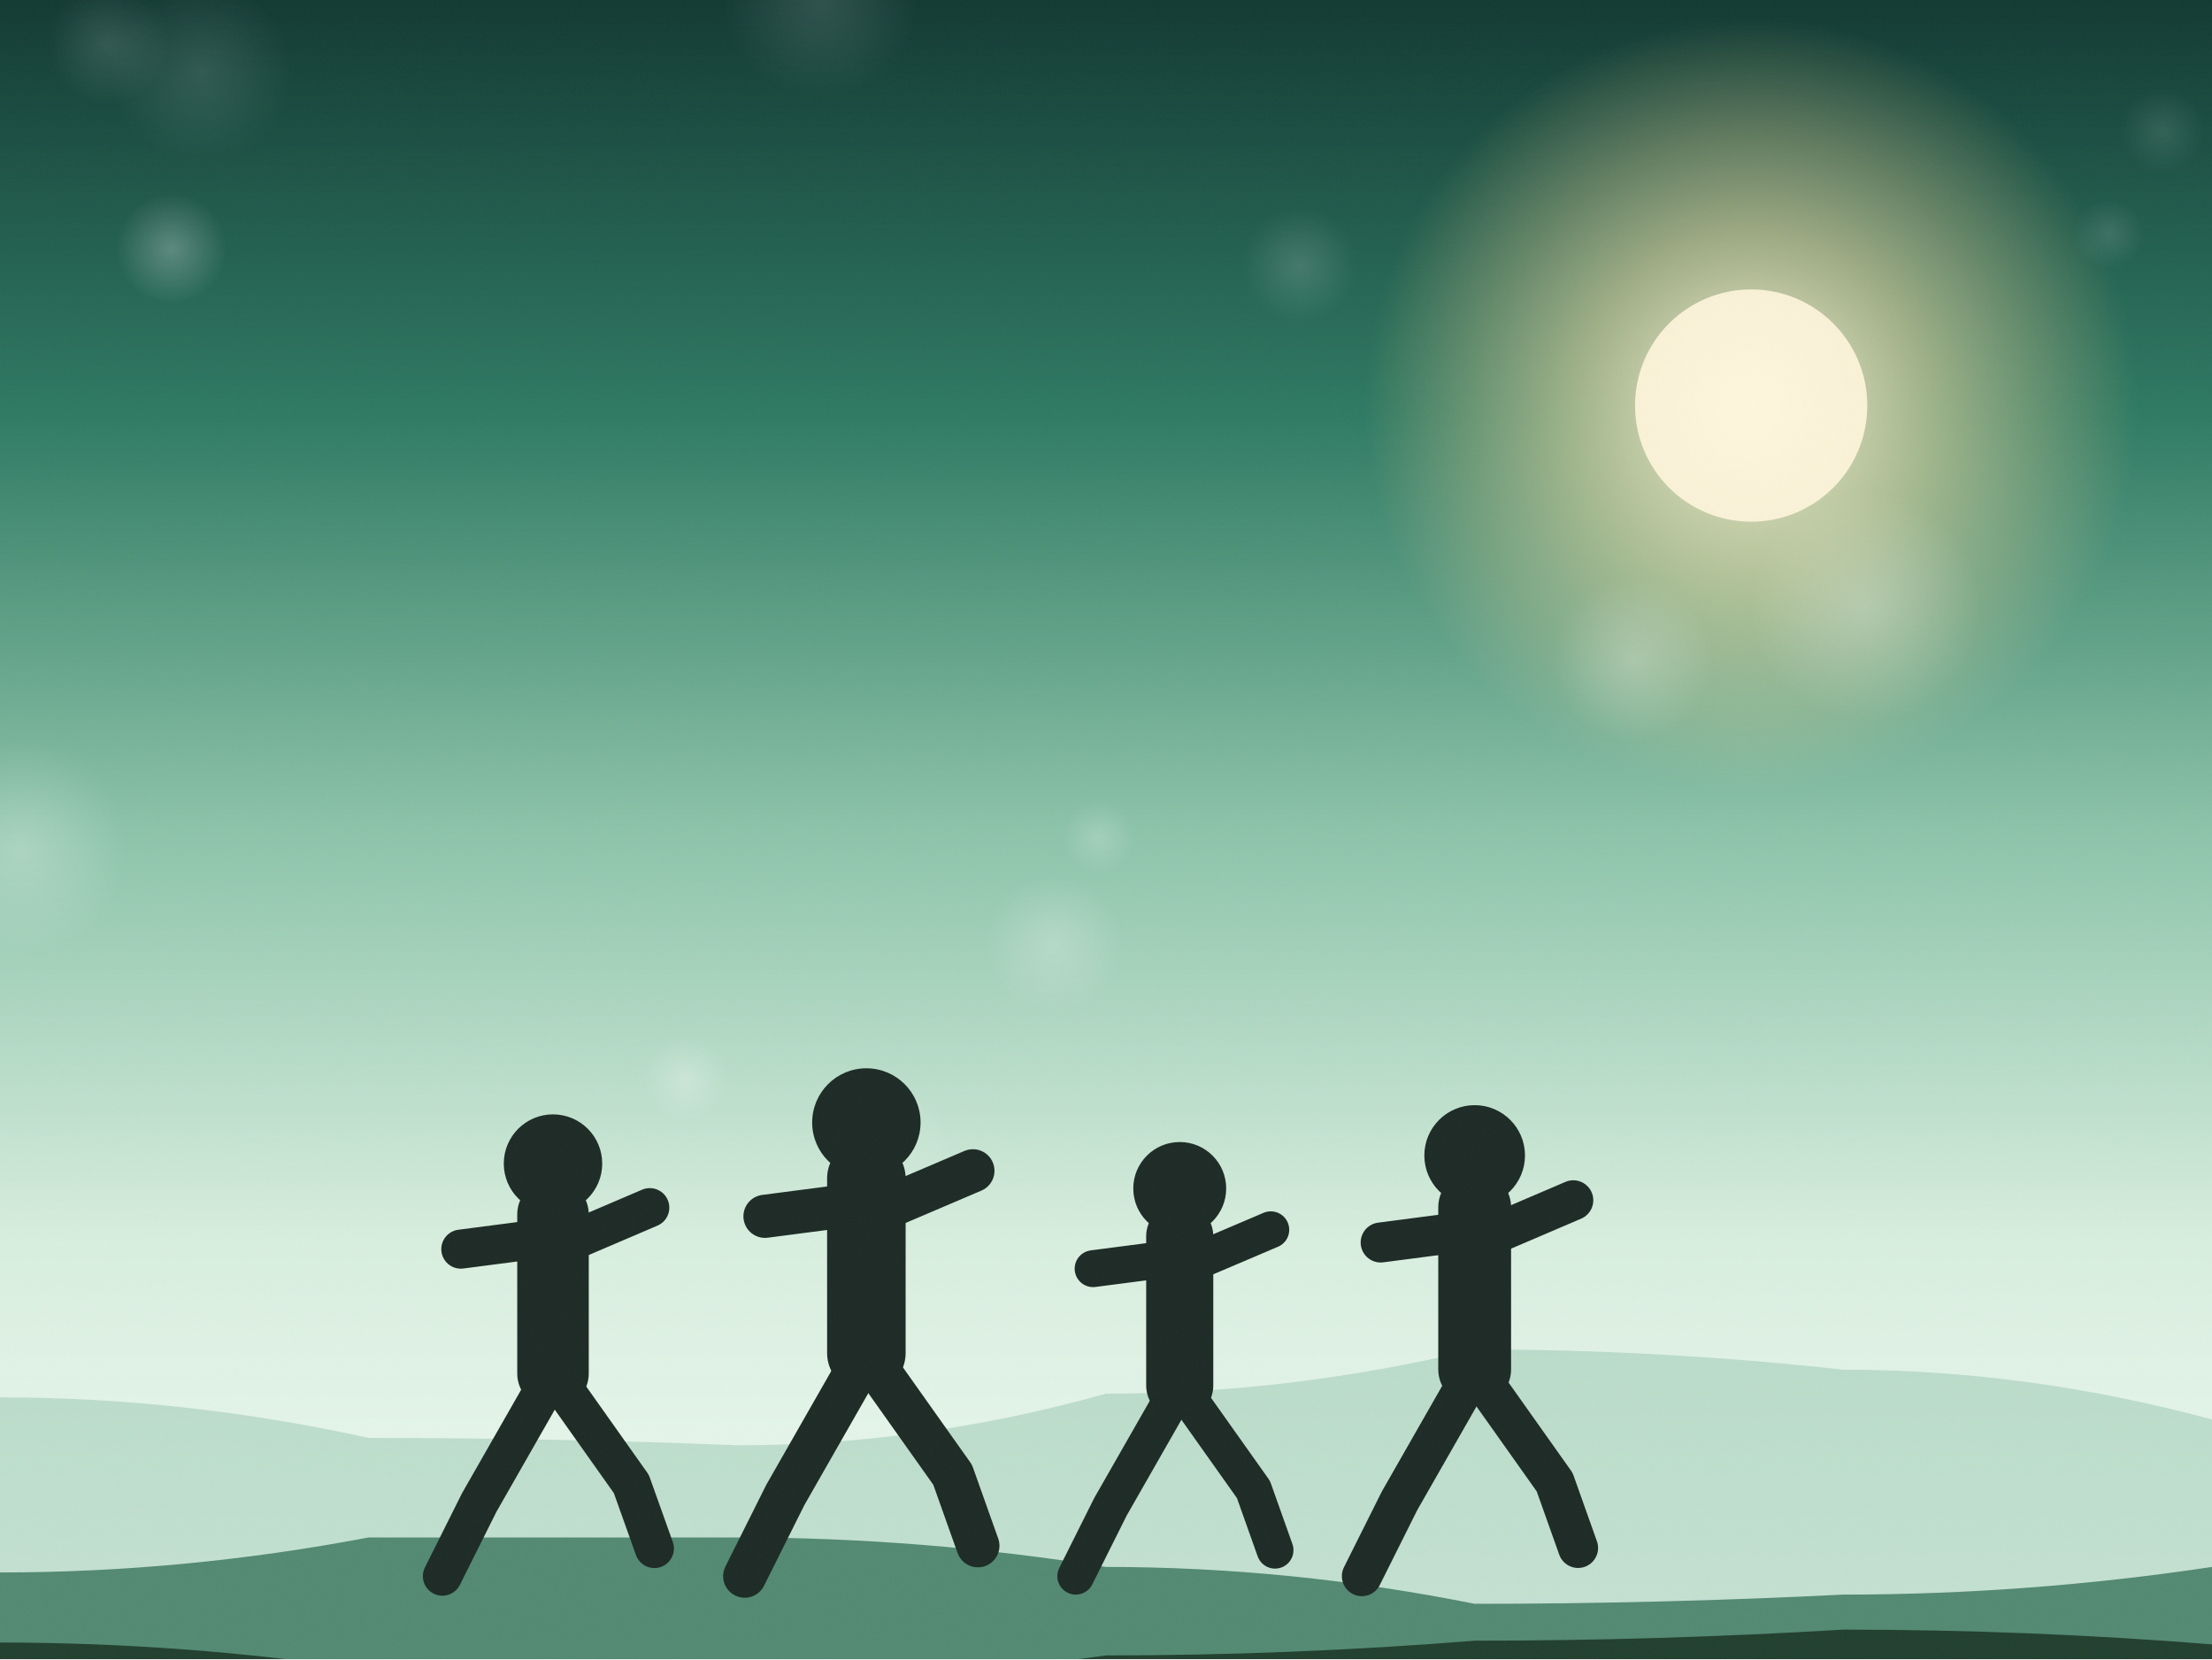
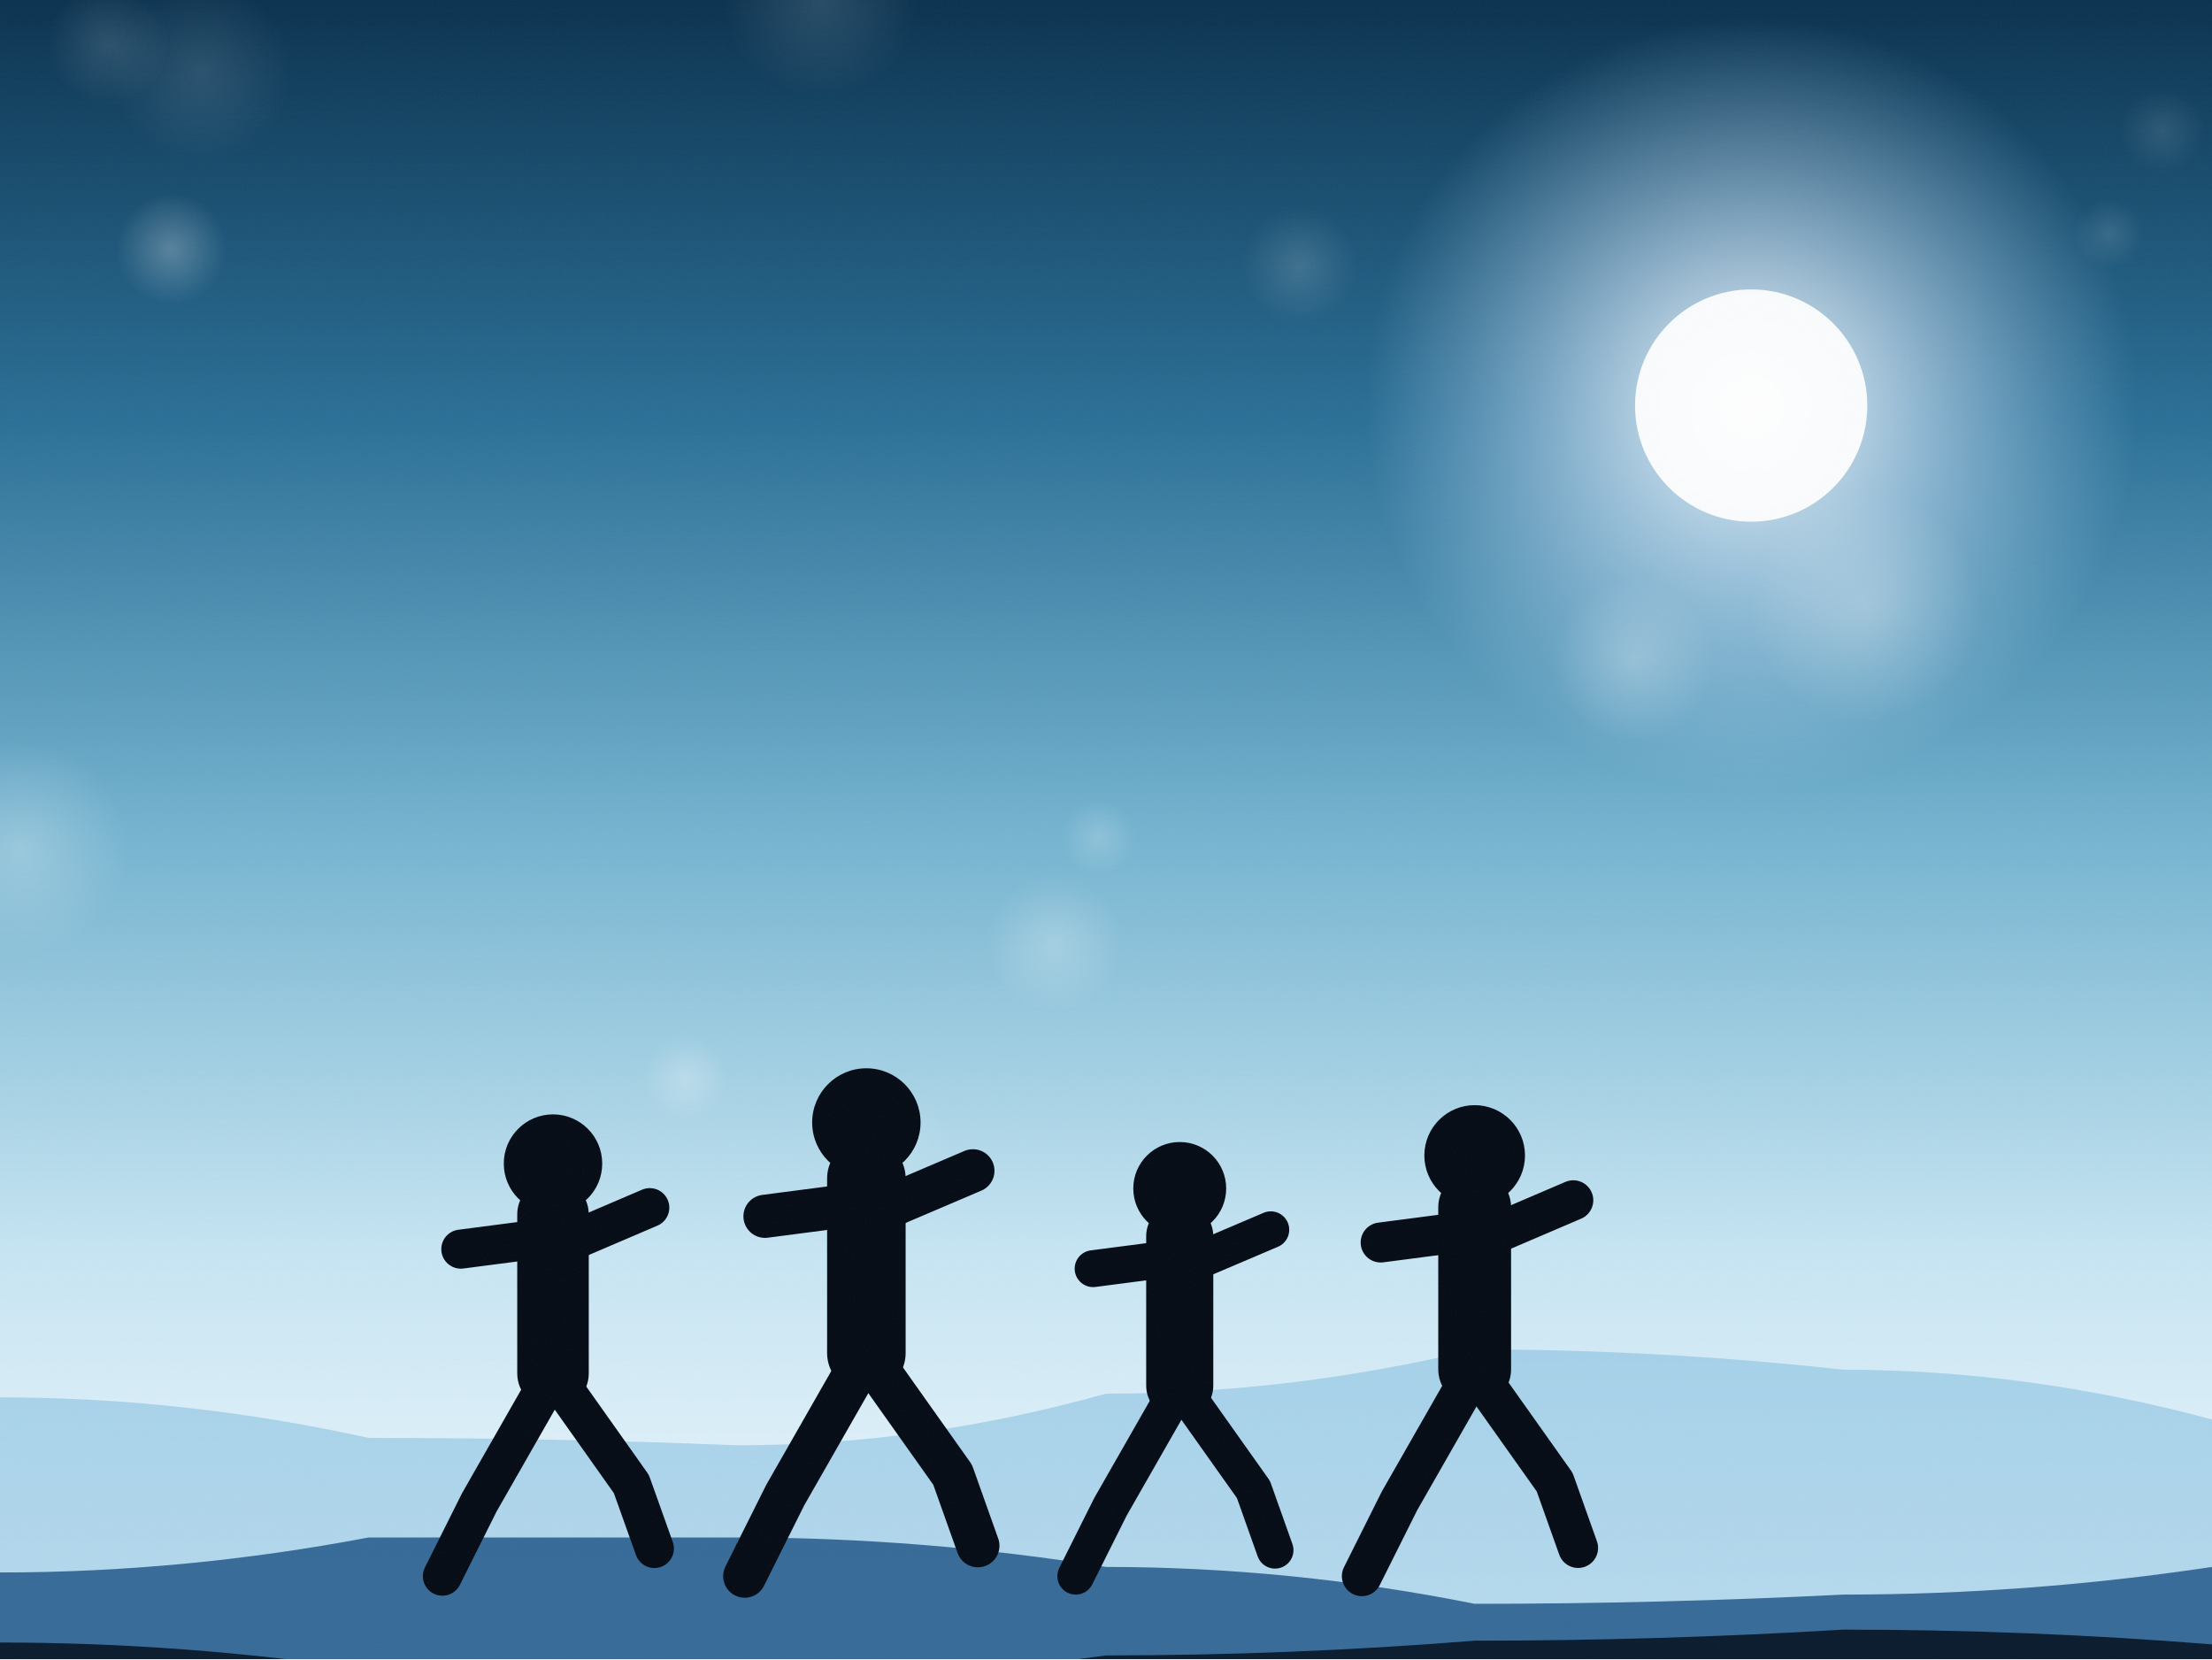
<svg xmlns="http://www.w3.org/2000/svg" viewBox="0 0 1200 900" width="1200" height="900" role="img" preserveAspectRatio="xMidYMid slice">
  <defs>
    <linearGradient id="card2_sky" x1="0" y1="0" x2="0" y2="1">
-       <stop offset="0.00" stop-color="#123a33" />
-       <stop offset="0.25" stop-color="#2f7a63" />
-       <stop offset="0.50" stop-color="#8cc3a9" />
-       <stop offset="0.75" stop-color="#d8eede" />
-       <stop offset="1.00" stop-color="#f2fbf5" />
+       <stop offset="0.00" stop-color="#0b3350" />
+       <stop offset="0.25" stop-color="#2b6f96" />
+       <stop offset="0.50" stop-color="#74b3cf" />
+       <stop offset="0.75" stop-color="#c5e4f2" />
+       <stop offset="1.00" stop-color="#f4fbff" />
    </linearGradient>
    <radialGradient id="card2_sun">
-       <stop offset="0" stop-color="#fff8e2" stop-opacity=".95" />
-       <stop offset=".45" stop-color="#ffe6ae" stop-opacity=".55" />
-       <stop offset="1" stop-color="#ffd591" stop-opacity="0" />
+       <stop offset="0" stop-color="#ffffff" stop-opacity=".96" />
+       <stop offset=".45" stop-color="#dceeff" stop-opacity=".55" />
+       <stop offset="1" stop-color="#b9dcf7" stop-opacity="0" />
    </radialGradient>
    <radialGradient id="card2_bok">
      <stop offset="0" stop-color="#ffffff" stop-opacity=".55" />
      <stop offset="1" stop-color="#ffffff" stop-opacity="0" />
    </radialGradient>
    <filter id="card2_gr" x="0" y="0" width="100%" height="100%">
      <feTurbulence type="fractalNoise" baseFrequency="0.9" numOctaves="3" stitchTiles="stitch" />
      <feColorMatrix type="saturate" values="0" />
      <feComponentTransfer>
        <feFuncA type="linear" slope="0.5" />
      </feComponentTransfer>
    </filter>
    <filter id="card2_soft" x="-20%" y="-20%" width="140%" height="140%">
      <feGaussianBlur stdDeviation="14" />
    </filter>
  </defs>
  <rect width="1200" height="900" fill="url(#card2_sky)" />
  <circle cx="950" cy="220" r="210" fill="url(#card2_sun)" />
-   <circle cx="950" cy="220" r="63" fill="#fff6dd" opacity=".9" />
+   <circle cx="950" cy="220" r="63" fill="#ffffff" opacity=".92" />
  <circle cx="93" cy="135" r="30" fill="url(#card2_bok)" opacity="0.47" />
  <circle cx="596" cy="454" r="20" fill="url(#card2_bok)" opacity="0.34" />
  <circle cx="1012" cy="329" r="63" fill="url(#card2_bok)" opacity="0.46" />
  <circle cx="445" cy="0" r="53" fill="url(#card2_bok)" opacity="0.22" />
  <circle cx="11" cy="460" r="58" fill="url(#card2_bok)" opacity="0.45" />
  <circle cx="1144" cy="127" r="19" fill="url(#card2_bok)" opacity="0.22" />
  <circle cx="1173" cy="71" r="23" fill="url(#card2_bok)" opacity="0.19" />
  <circle cx="59" cy="24" r="33" fill="url(#card2_bok)" opacity="0.23" />
  <circle cx="372" cy="585" r="23" fill="url(#card2_bok)" opacity="0.44" />
  <circle cx="886" cy="358" r="44" fill="url(#card2_bok)" opacity="0.43" />
  <circle cx="705" cy="144" r="31" fill="url(#card2_bok)" opacity="0.26" />
  <circle cx="481" cy="622" r="36" fill="url(#card2_bok)" opacity="0.20" />
  <circle cx="572" cy="512" r="37" fill="url(#card2_bok)" opacity="0.40" />
  <circle cx="109" cy="39" r="49" fill="url(#card2_bok)" opacity="0.20" />
-   <path d="M0,900 L0,758 Q100,758 200,780 Q300,780 400,784 Q500,784 600,756 Q700,756 800,732 Q900,732 1000,743 Q1100,743 1200,770 L1200,900 Z" fill="#8fc0a9" opacity="0.45" />
-   <path d="M0,900 L0,853 Q100,853 200,834 Q300,834 400,834 Q500,834 600,850 Q700,850 800,870 Q900,870 1000,865 Q1100,865 1200,850 L1200,900 Z" fill="#3f7a63" opacity="0.85" />
-   <path d="M0,900 L0,891 Q100,891 200,906 Q300,906 400,912 Q500,912 600,898 Q700,898 800,890 Q900,890 1000,884 Q1100,884 1200,892 L1200,900 Z" fill="#22402f" opacity="1" />
-   <g fill="#1d2b26" stroke="#1d2b26" opacity="1.0" stroke-linecap="round" stroke-linejoin="round">
+   <path d="M0,900 L0,758 Q100,758 200,780 Q300,780 400,784 Q500,784 600,756 Q700,756 800,732 Q900,732 1000,743 Q1100,743 1200,770 L1200,900 Z" fill="#6fb2da" opacity="0.45" />
+   <path d="M0,900 L0,853 Q100,853 200,834 Q300,834 400,834 Q500,834 600,850 Q700,850 800,870 Q900,870 1000,865 Q1100,865 1200,850 L1200,900 Z" fill="#22588a" opacity="0.85" />
+   <path d="M0,900 L0,891 Q100,891 200,906 Q300,906 400,912 Q500,912 600,898 Q700,898 800,890 Q900,890 1000,884 Q1100,884 1200,892 L1200,900 Z" fill="#0a1c2e" opacity="1" />
+   <g fill="#050c16" stroke="#050c16" opacity="1.0" stroke-linecap="round" stroke-linejoin="round">
    <circle cx="300.0" cy="631.2" r="26.2" />
    <line x1="300.0" y1="658.8" x2="300.0" y2="745.0" stroke-width="38.8" />
    <path d="M288.4,672.6 L250.0,677.6" fill="none" stroke-width="21.2" />
    <path d="M311.6,672.6 L352.5,655.1" fill="none" stroke-width="21.2" />
    <path d="M300.0,745.0 L260.0,815.0 L240.0,855.0" fill="none" stroke-width="21.2" />
    <path d="M300.0,745.0 L342.5,805.0 L355.0,840.0" fill="none" stroke-width="21.2" />
  </g>
-   <g fill="#1d2b26" stroke="#1d2b26" opacity="1.0" stroke-linecap="round" stroke-linejoin="round">
+   <g fill="#050c16" stroke="#050c16" opacity="1.0" stroke-linecap="round" stroke-linejoin="round">
    <circle cx="470.0" cy="608.9" r="28.9" />
    <line x1="470.0" y1="639.2" x2="470.0" y2="734.0" stroke-width="42.6" />
    <path d="M457.2,654.3 L415.0,659.8" fill="none" stroke-width="23.4" />
    <path d="M482.8,654.3 L527.8,635.1" fill="none" stroke-width="23.4" />
    <path d="M470.0,734.0 L426.0,811.0 L404.0,855.0" fill="none" stroke-width="23.4" />
    <path d="M470.0,734.0 L516.8,800.0 L530.5,838.5" fill="none" stroke-width="23.4" />
  </g>
-   <g fill="#1d2b26" stroke="#1d2b26" opacity="1.0" stroke-linecap="round" stroke-linejoin="round">
+   <g fill="#050c16" stroke="#050c16" opacity="1.0" stroke-linecap="round" stroke-linejoin="round">
    <circle cx="640.0" cy="644.7" r="24.7" />
    <line x1="640.0" y1="670.6" x2="640.0" y2="751.6" stroke-width="36.4" />
    <path d="M629.1,683.5 L593.0,688.2" fill="none" stroke-width="20.0" />
    <path d="M650.9,683.5 L689.4,667.1" fill="none" stroke-width="20.0" />
    <path d="M640.0,751.6 L602.4,817.4 L583.6,855.0" fill="none" stroke-width="20.0" />
    <path d="M640.0,751.6 L680.0,808.0 L691.7,840.9" fill="none" stroke-width="20.0" />
  </g>
-   <g fill="#1d2b26" stroke="#1d2b26" opacity="1.0" stroke-linecap="round" stroke-linejoin="round">
+   <g fill="#050c16" stroke="#050c16" opacity="1.0" stroke-linecap="round" stroke-linejoin="round">
    <circle cx="800.0" cy="626.8" r="26.8" />
    <line x1="800.0" y1="654.9" x2="800.0" y2="742.8" stroke-width="39.5" />
    <path d="M788.1,668.9 L749.0,674.0" fill="none" stroke-width="21.7" />
    <path d="M811.9,668.9 L853.5,651.1" fill="none" stroke-width="21.7" />
    <path d="M800.0,742.8 L759.2,814.2 L738.8,855.0" fill="none" stroke-width="21.7" />
    <path d="M800.0,742.8 L843.4,804.0 L856.1,839.7" fill="none" stroke-width="21.7" />
  </g>
  <rect width="1200" height="900" filter="url(#card2_gr)" opacity="0.055" />
</svg>
